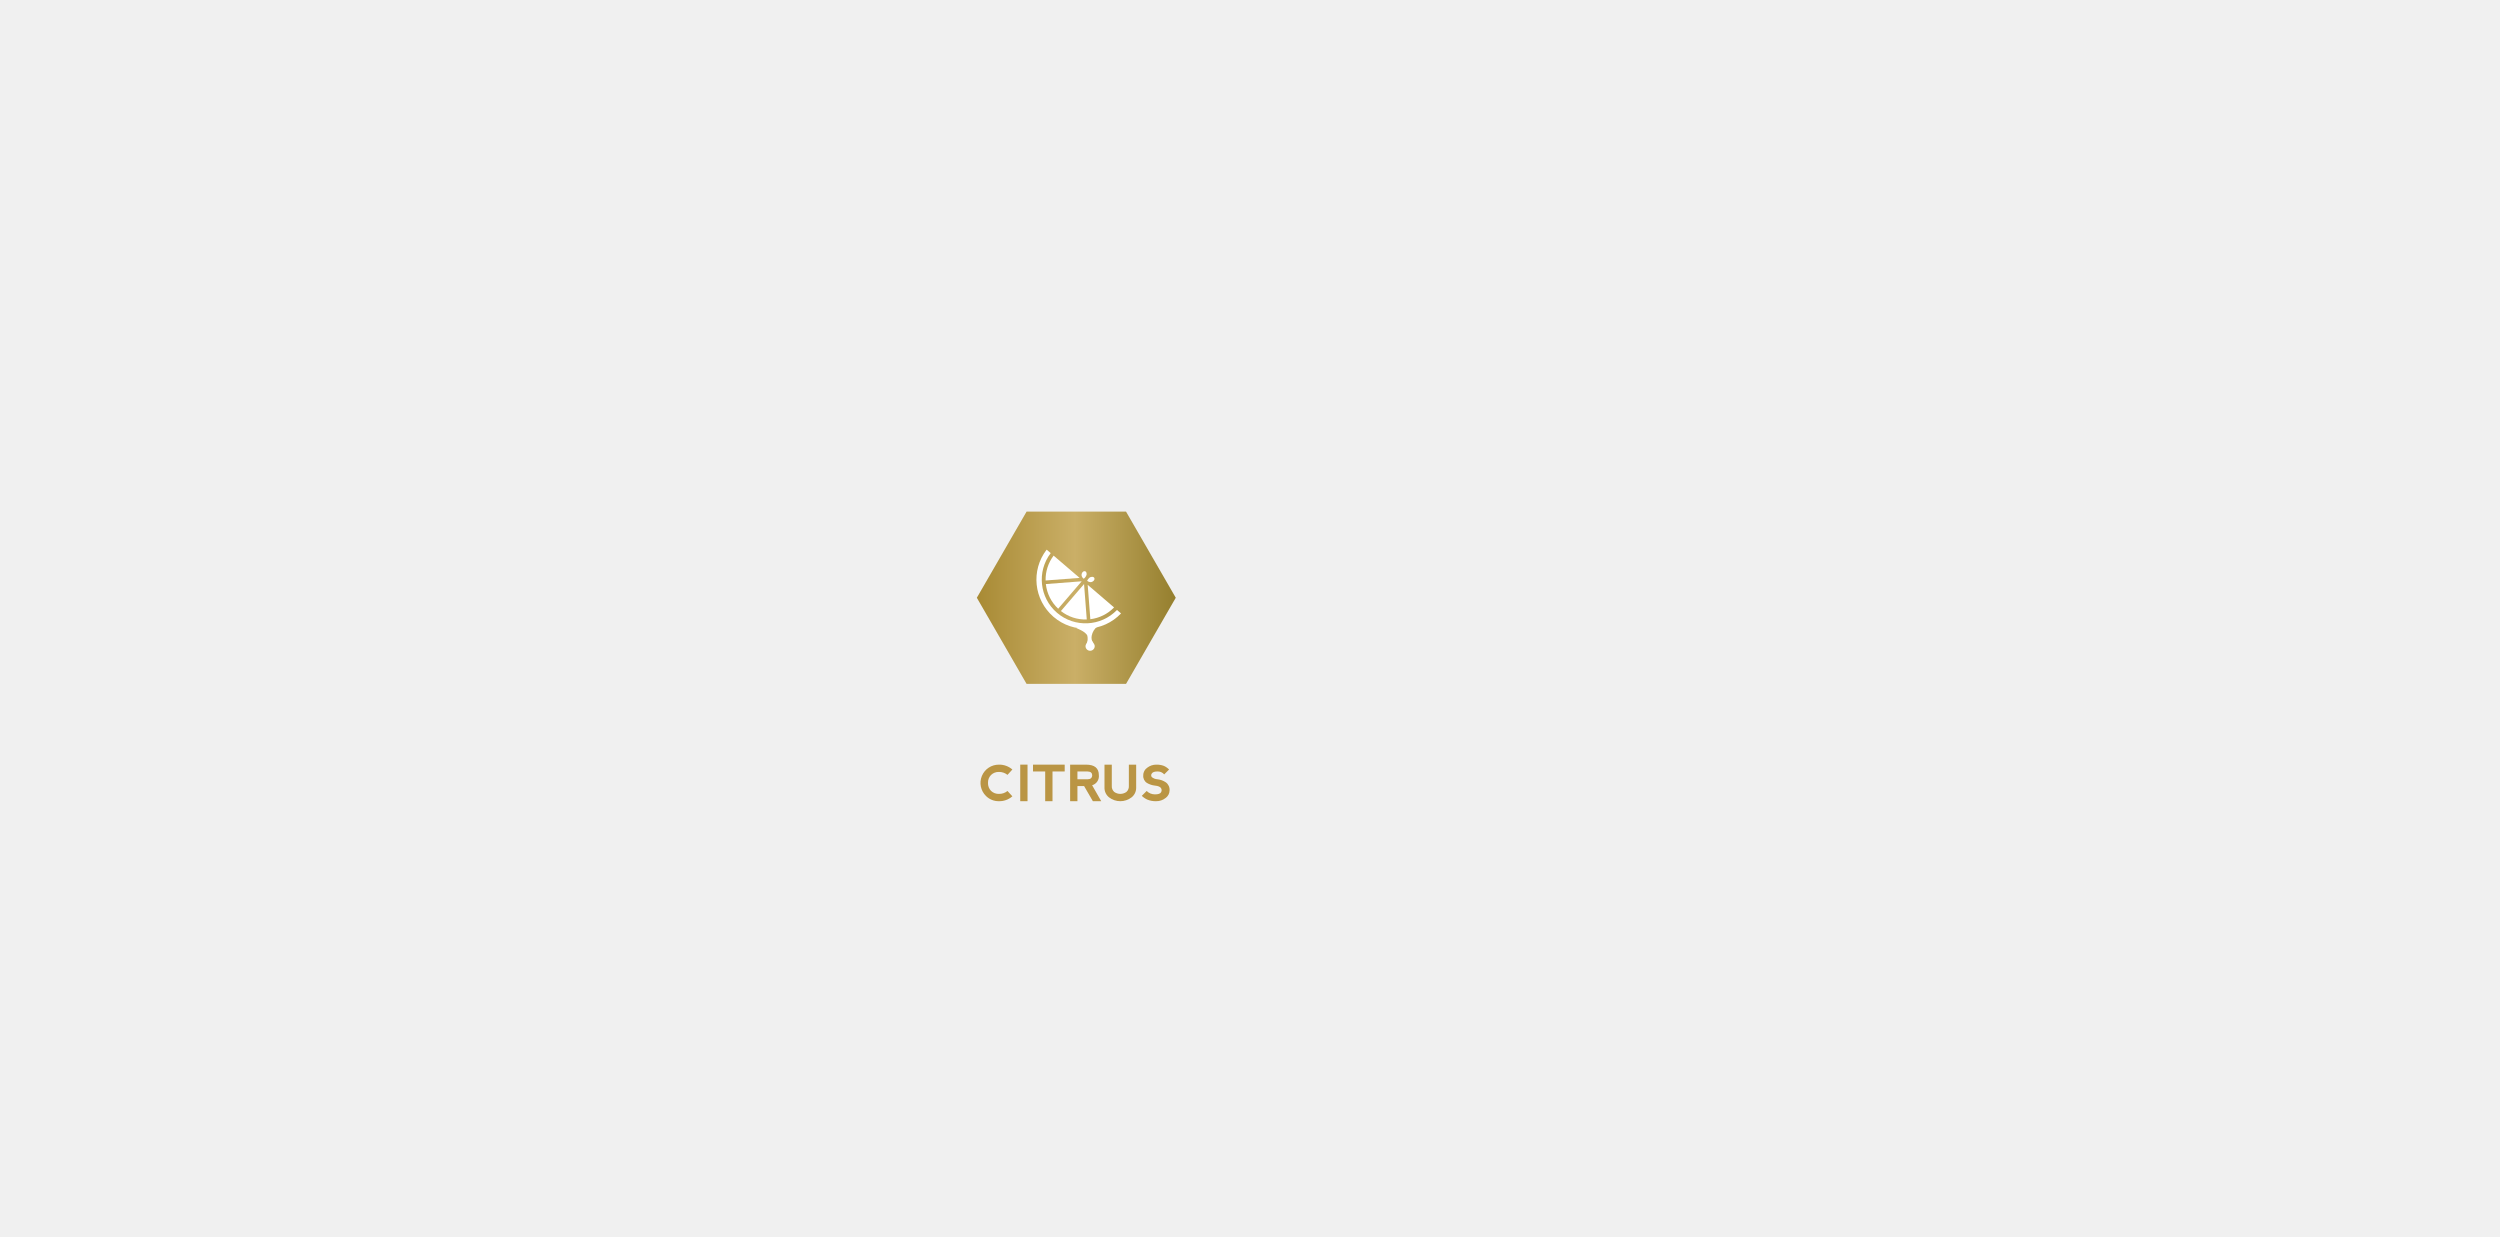
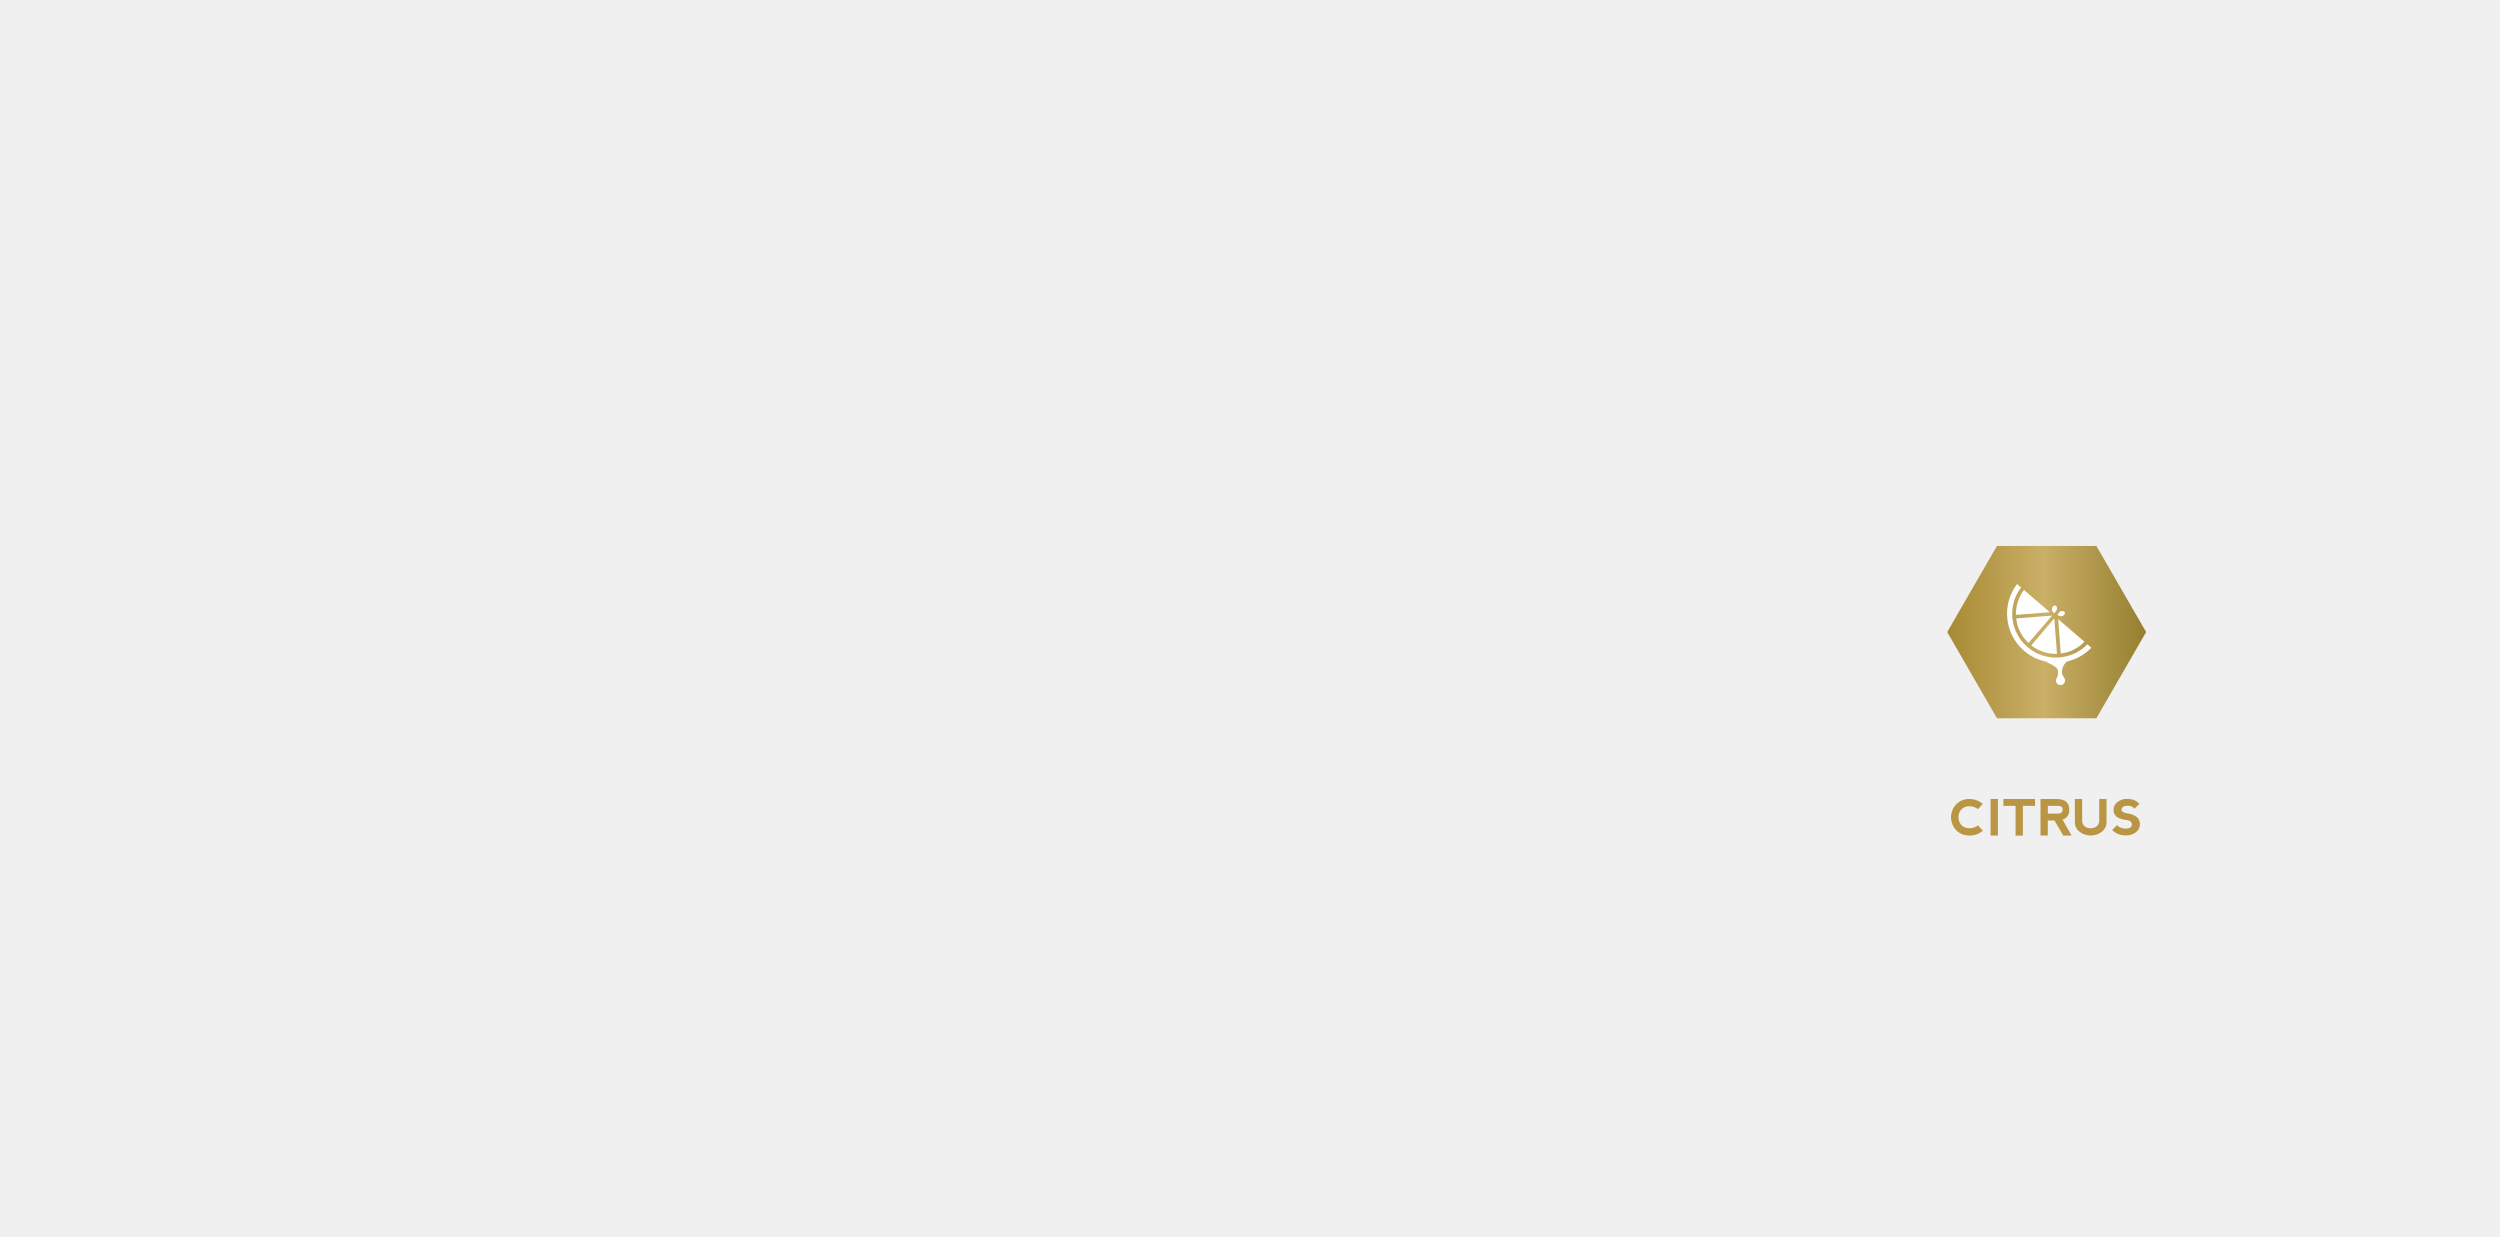
- <svg xmlns="http://www.w3.org/2000/svg" id="Content" width="728" height="360" viewBox="0 0 728 360">
+ <svg xmlns="http://www.w3.org/2000/svg" id="Content" viewBox="0 0 728 360">
  <defs>
    <style>.cls-1{fill:url(#New_Gradient_Swatch_1);}.cls-2{fill:#fff;}.cls-3{fill:#ba9544;}</style>
-     <linearGradient id="New_Gradient_Swatch_1" x1="284.457" y1="174.066" x2="342.383" y2="174.066" gradientUnits="userSpaceOnUse">
+     <linearGradient id="New_Gradient_Swatch_1" x1="567.03" y1="184.07" x2="624.95" y2="184.07" gradientUnits="userSpaceOnUse">
      <stop offset="0" stop-color="#a88a34" />
-       <stop offset="0.493" stop-color="#caaf67" />
+       <stop offset="0.49" stop-color="#caaf67" />
      <stop offset="1" stop-color="#957f2e" />
    </linearGradient>
  </defs>
-   <polygon class="cls-1" points="327.901 148.983 298.939 148.983 284.457 174.064 298.939 199.148 327.901 199.148 342.383 174.064 327.901 148.983" />
-   <path class="cls-2" d="M325.267,177.617A12.734,12.734,0,0,1,305.965,161.068l-1.179-1.012a14.285,14.285,0,0,0,21.66,18.573Z" />
-   <path class="cls-2" d="M304.549,170.078a11.572,11.572,0,0,0,3.593,7.181l6.844-7.983Z" />
-   <path class="cls-2" d="M308.933,177.936a11.576,11.576,0,0,0,7.533,2.46l-.791-10.321Z" />
-   <path class="cls-2" d="M306.816,161.798a11.571,11.571,0,0,0-2.336,7.242l9.896-.762Z" />
-   <path class="cls-2" d="M324.414,176.887l-7.678-6.583.767,10.009a11.566,11.566,0,0,0,6.911-3.426" />
-   <path class="cls-2" d="M314.938,167.416c.051-.649.414-1.06.826-1.093.409-.035.713.32.662.969a2.206,2.206,0,0,1-.837,1.235,1.427,1.427,0,0,1-.651-1.112" />
-   <path class="cls-2" d="M317.62,168.035c.63-.186,1.044.032,1.095.439.051.404-.28.842-.907,1.028a1.452,1.452,0,0,1-1.235-.398s.417-.883,1.047-1.068" />
-   <path class="cls-2" d="M318.784,188.095a1.344,1.344,0,1,1-2.686.094c-.024-.74,1.268-2.207,1.268-2.207s1.394,1.373,1.418,2.113" />
-   <path class="cls-2" d="M318.306,187.22a.377.377,0,0,1-.323.42l-1.117.04a.379.379,0,0,1-.35-.396,4.042,4.042,0,0,0,.121-2.142c-.428-1.273-3.41-2.274-3.224-2.28l6.142-.431a4.441,4.441,0,0,0-1.652,2.702,2.801,2.801,0,0,0,.404,2.086" />
-   <path class="cls-3" d="M287.106,231.78a5.324,5.324,0,0,1,3.786-9.115,5.762,5.762,0,0,1,3.91,1.419l-1.419,1.555a3.922,3.922,0,0,0-2.491-.852,3.127,3.127,0,0,0-2.31.894,3.096,3.096,0,0,0-.876,2.271,3.191,3.191,0,0,0,.887,2.355,3.141,3.141,0,0,0,2.313.873,3.813,3.813,0,0,0,2.477-.845l1.419,1.555a5.74,5.74,0,0,1-3.91,1.419A5.181,5.181,0,0,1,287.106,231.78Z" />
-   <path class="cls-3" d="M297.094,222.658h2.122v10.651h-2.122Z" />
-   <path class="cls-3" d="M310.038,222.665v1.987h-3.548v8.657h-2.129v-8.657H300.812v-1.987Z" />
-   <path class="cls-3" d="M318.028,228.669l2.654,4.641h-2.441l-2.547-4.399h-1.944v4.399h-2.129V222.665h4.641q3.726,0,3.726,3.065A2.754,2.754,0,0,1,318.028,228.669Zm-4.279-1.746H316.73q1.284-.022,1.32-1.171-.036-1.05-1.299-1.093h-3.001Z" />
-   <path class="cls-3" d="M323.755,222.665v6.174a2.136,2.136,0,0,0,.71,1.774,3.057,3.057,0,0,0,3.548,0,2.136,2.136,0,0,0,.71-1.774v-6.174h2.129v6.741a3.527,3.527,0,0,1-1.313,2.768,5.362,5.362,0,0,1-6.6,0,3.525,3.525,0,0,1-1.313-2.768v-6.741Z" />
-   <path class="cls-3" d="M338.913,223.02a4.978,4.978,0,0,1,1.525,1.064l-1.419,1.42a2.443,2.443,0,0,0-1.987-.852q-1.277,0-1.632.603a.83.83,0,0,0,0,1.029,2.798,2.798,0,0,0,1.632.639,5.292,5.292,0,0,1,2.448.887,2.665,2.665,0,0,1,1.1,2.378,2.728,2.728,0,0,1-1.174,2.199,4.301,4.301,0,0,1-2.736.923,6.297,6.297,0,0,1-2.477-.426,5.364,5.364,0,0,1-1.703-1.136l1.419-1.419a3.374,3.374,0,0,0,2.413.993q1.419,0,1.771-.603a1.124,1.124,0,0,0,0-1.207q-.352-.602-1.771-.745a5.724,5.724,0,0,1-2.342-.78,2.356,2.356,0,0,1-1.064-2.2,2.647,2.647,0,0,1,1.21-2.267,4.261,4.261,0,0,1,2.487-.855A5.946,5.946,0,0,1,338.913,223.02Z" />
+   <polygon class="cls-1" points="610.47 158.98 581.51 158.98 567.03 184.06 581.51 209.15 610.47 209.15 624.95 184.06 610.47 158.98" />
+   <path class="cls-2" d="M607.84,187.62a12.74,12.74,0,0,1-19.31-16.55l-1.17-1A14.28,14.28,0,0,0,609,188.63Z" />
+   <path class="cls-2" d="M587.12,180.08a11.53,11.53,0,0,0,3.59,7.18l6.84-8Z" />
+   <path class="cls-2" d="M591.5,187.94A11.67,11.67,0,0,0,599,190.4l-.8-10.33Z" />
+   <path class="cls-2" d="M589.38,171.8a11.56,11.56,0,0,0-2.33,7.24l9.89-.76Z" />
+   <path class="cls-2" d="M607,186.89l-7.67-6.59.76,10a11.54,11.54,0,0,0,6.91-3.42" />
+   <path class="cls-2" d="M597.51,177.42c0-.65.41-1.06.82-1.1s.72.32.67,1a2.25,2.25,0,0,1-.84,1.24s-.7-.47-.65-1.11" />
+   <path class="cls-2" d="M600.19,178c.63-.18,1,0,1.09.44s-.28.85-.9,1a1.45,1.45,0,0,1-1.24-.4s.42-.88,1.05-1.07" />
+   <path class="cls-2" d="M601.35,198.1a1.34,1.34,0,1,1-2.68.09c0-.74,1.27-2.21,1.27-2.21s1.39,1.38,1.41,2.12" />
+   <path class="cls-2" d="M600.88,197.22a.39.39,0,0,1-.33.42l-1.11,0a.37.37,0,0,1-.35-.4,4.05,4.05,0,0,0,.12-2.14c-.43-1.27-3.41-2.27-3.23-2.28l6.14-.43a4.44,4.44,0,0,0-1.65,2.7,2.8,2.8,0,0,0,.41,2.09" />
+   <path class="cls-3" d="M569.67,241.78a5.48,5.48,0,0,1,0-7.59,5.13,5.13,0,0,1,3.78-1.52,5.78,5.78,0,0,1,3.91,1.41L576,235.64a3.89,3.89,0,0,0-2.49-.85,3,3,0,0,0-3.19,3.16,3.25,3.25,0,0,0,.89,2.36,3.16,3.16,0,0,0,2.32.87,3.81,3.81,0,0,0,2.47-.84l1.42,1.55a5.72,5.72,0,0,1-3.91,1.42A5.2,5.2,0,0,1,569.67,241.78Z" />
+   <path class="cls-3" d="M579.66,232.66h2.13v10.65h-2.13Z" />
+   <path class="cls-3" d="M592.61,232.67v2h-3.55v8.66h-2.13v-8.66h-3.55v-2Z" />
+   <path class="cls-3" d="M600.6,238.67l2.65,4.64h-2.44l-2.55-4.4h-1.94v4.4h-2.13V232.67h4.64c2.48,0,3.73,1,3.73,3.06A2.76,2.76,0,0,1,600.6,238.67Zm-4.28-1.75h3c.86,0,1.29-.4,1.32-1.17s-.46-1.06-1.3-1.09h-3Z" />
+   <path class="cls-3" d="M606.32,232.67v6.17a2.14,2.14,0,0,0,.71,1.77,2.77,2.77,0,0,0,1.78.57,2.72,2.72,0,0,0,1.77-.57,2.14,2.14,0,0,0,.71-1.77v-6.17h2.13v6.74a3.51,3.51,0,0,1-1.31,2.76,5.35,5.35,0,0,1-6.6,0,3.48,3.48,0,0,1-1.31-2.76v-6.74Z" />
+   <path class="cls-3" d="M621.48,233a5.08,5.08,0,0,1,1.53,1.06l-1.42,1.42a2.47,2.47,0,0,0-2-.85c-.85,0-1.39.2-1.63.61a.81.81,0,0,0,0,1,2.76,2.76,0,0,0,1.63.64,5.3,5.3,0,0,1,2.45.89,2.68,2.68,0,0,1,1.1,2.38,2.74,2.74,0,0,1-1.17,2.2,4.36,4.36,0,0,1-2.74.92,6.2,6.2,0,0,1-2.48-.43,5.32,5.32,0,0,1-1.7-1.13l1.42-1.42a3.34,3.34,0,0,0,2.41,1q1.43,0,1.77-.6a1.11,1.11,0,0,0,0-1.21c-.23-.4-.82-.65-1.77-.74a5.89,5.89,0,0,1-2.34-.78,2.36,2.36,0,0,1-1.06-2.2,2.65,2.65,0,0,1,1.21-2.27,4.22,4.22,0,0,1,2.48-.85A5.87,5.87,0,0,1,621.48,233Z" />
</svg>
